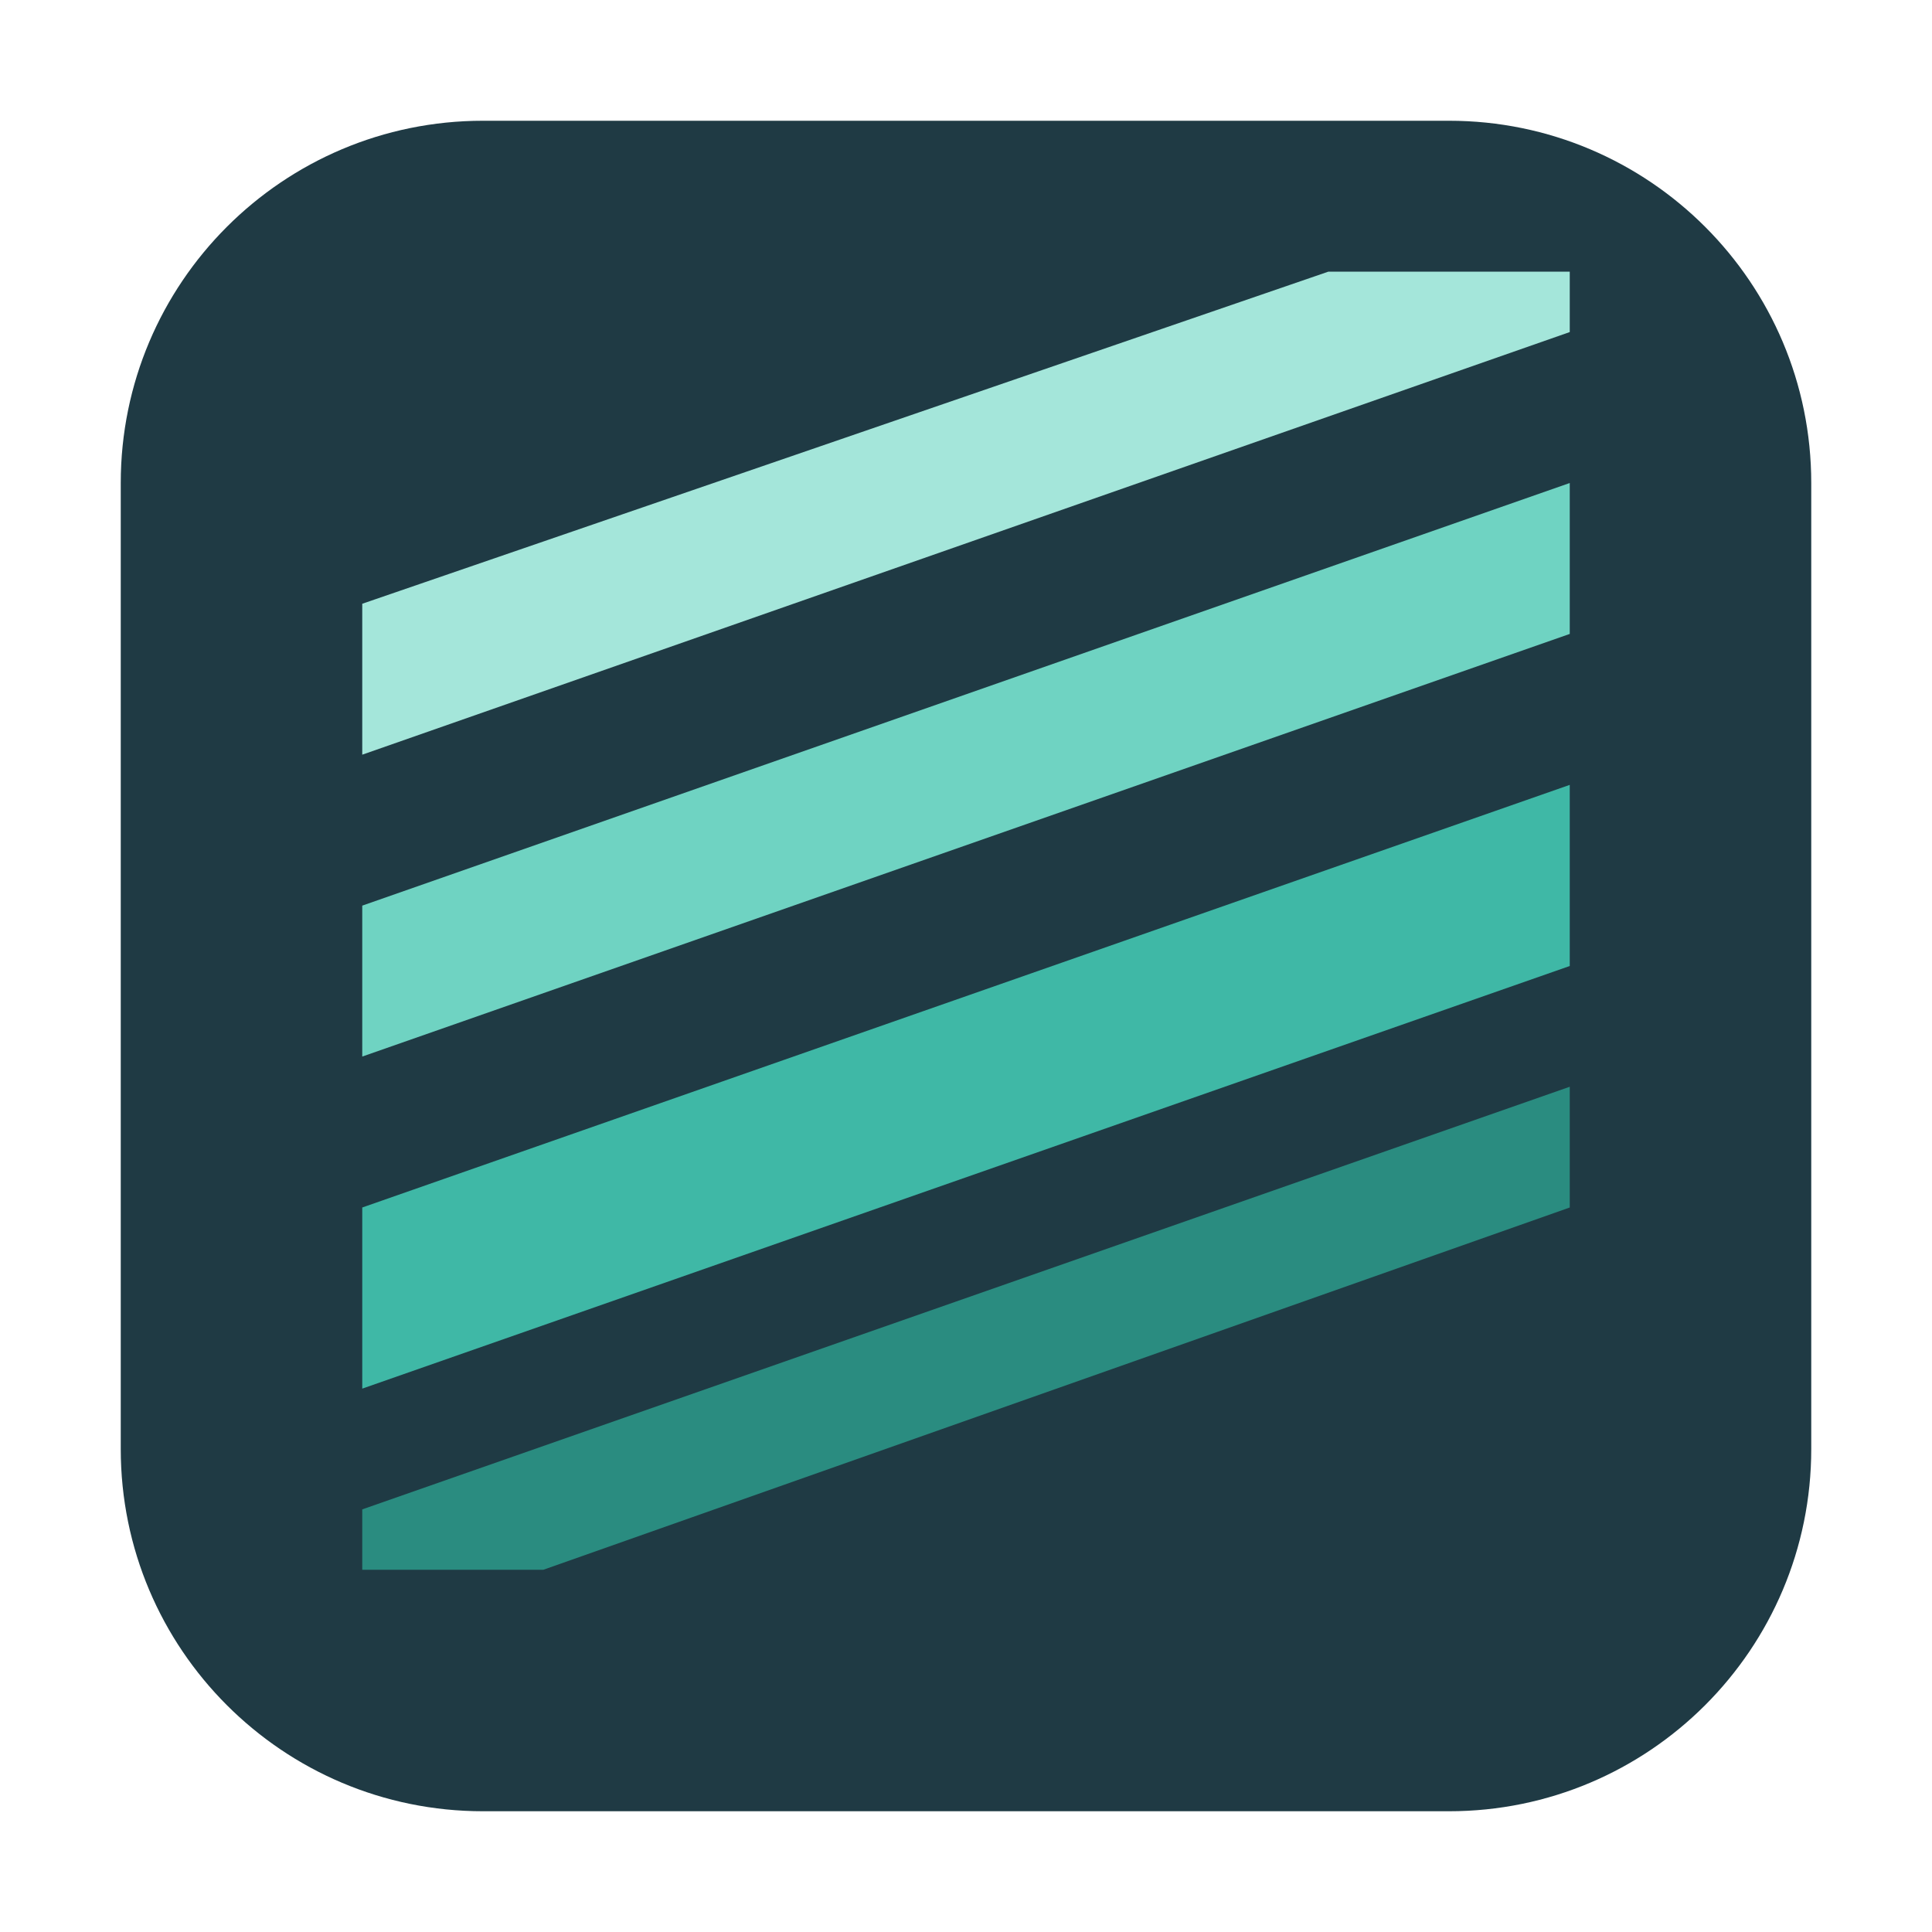
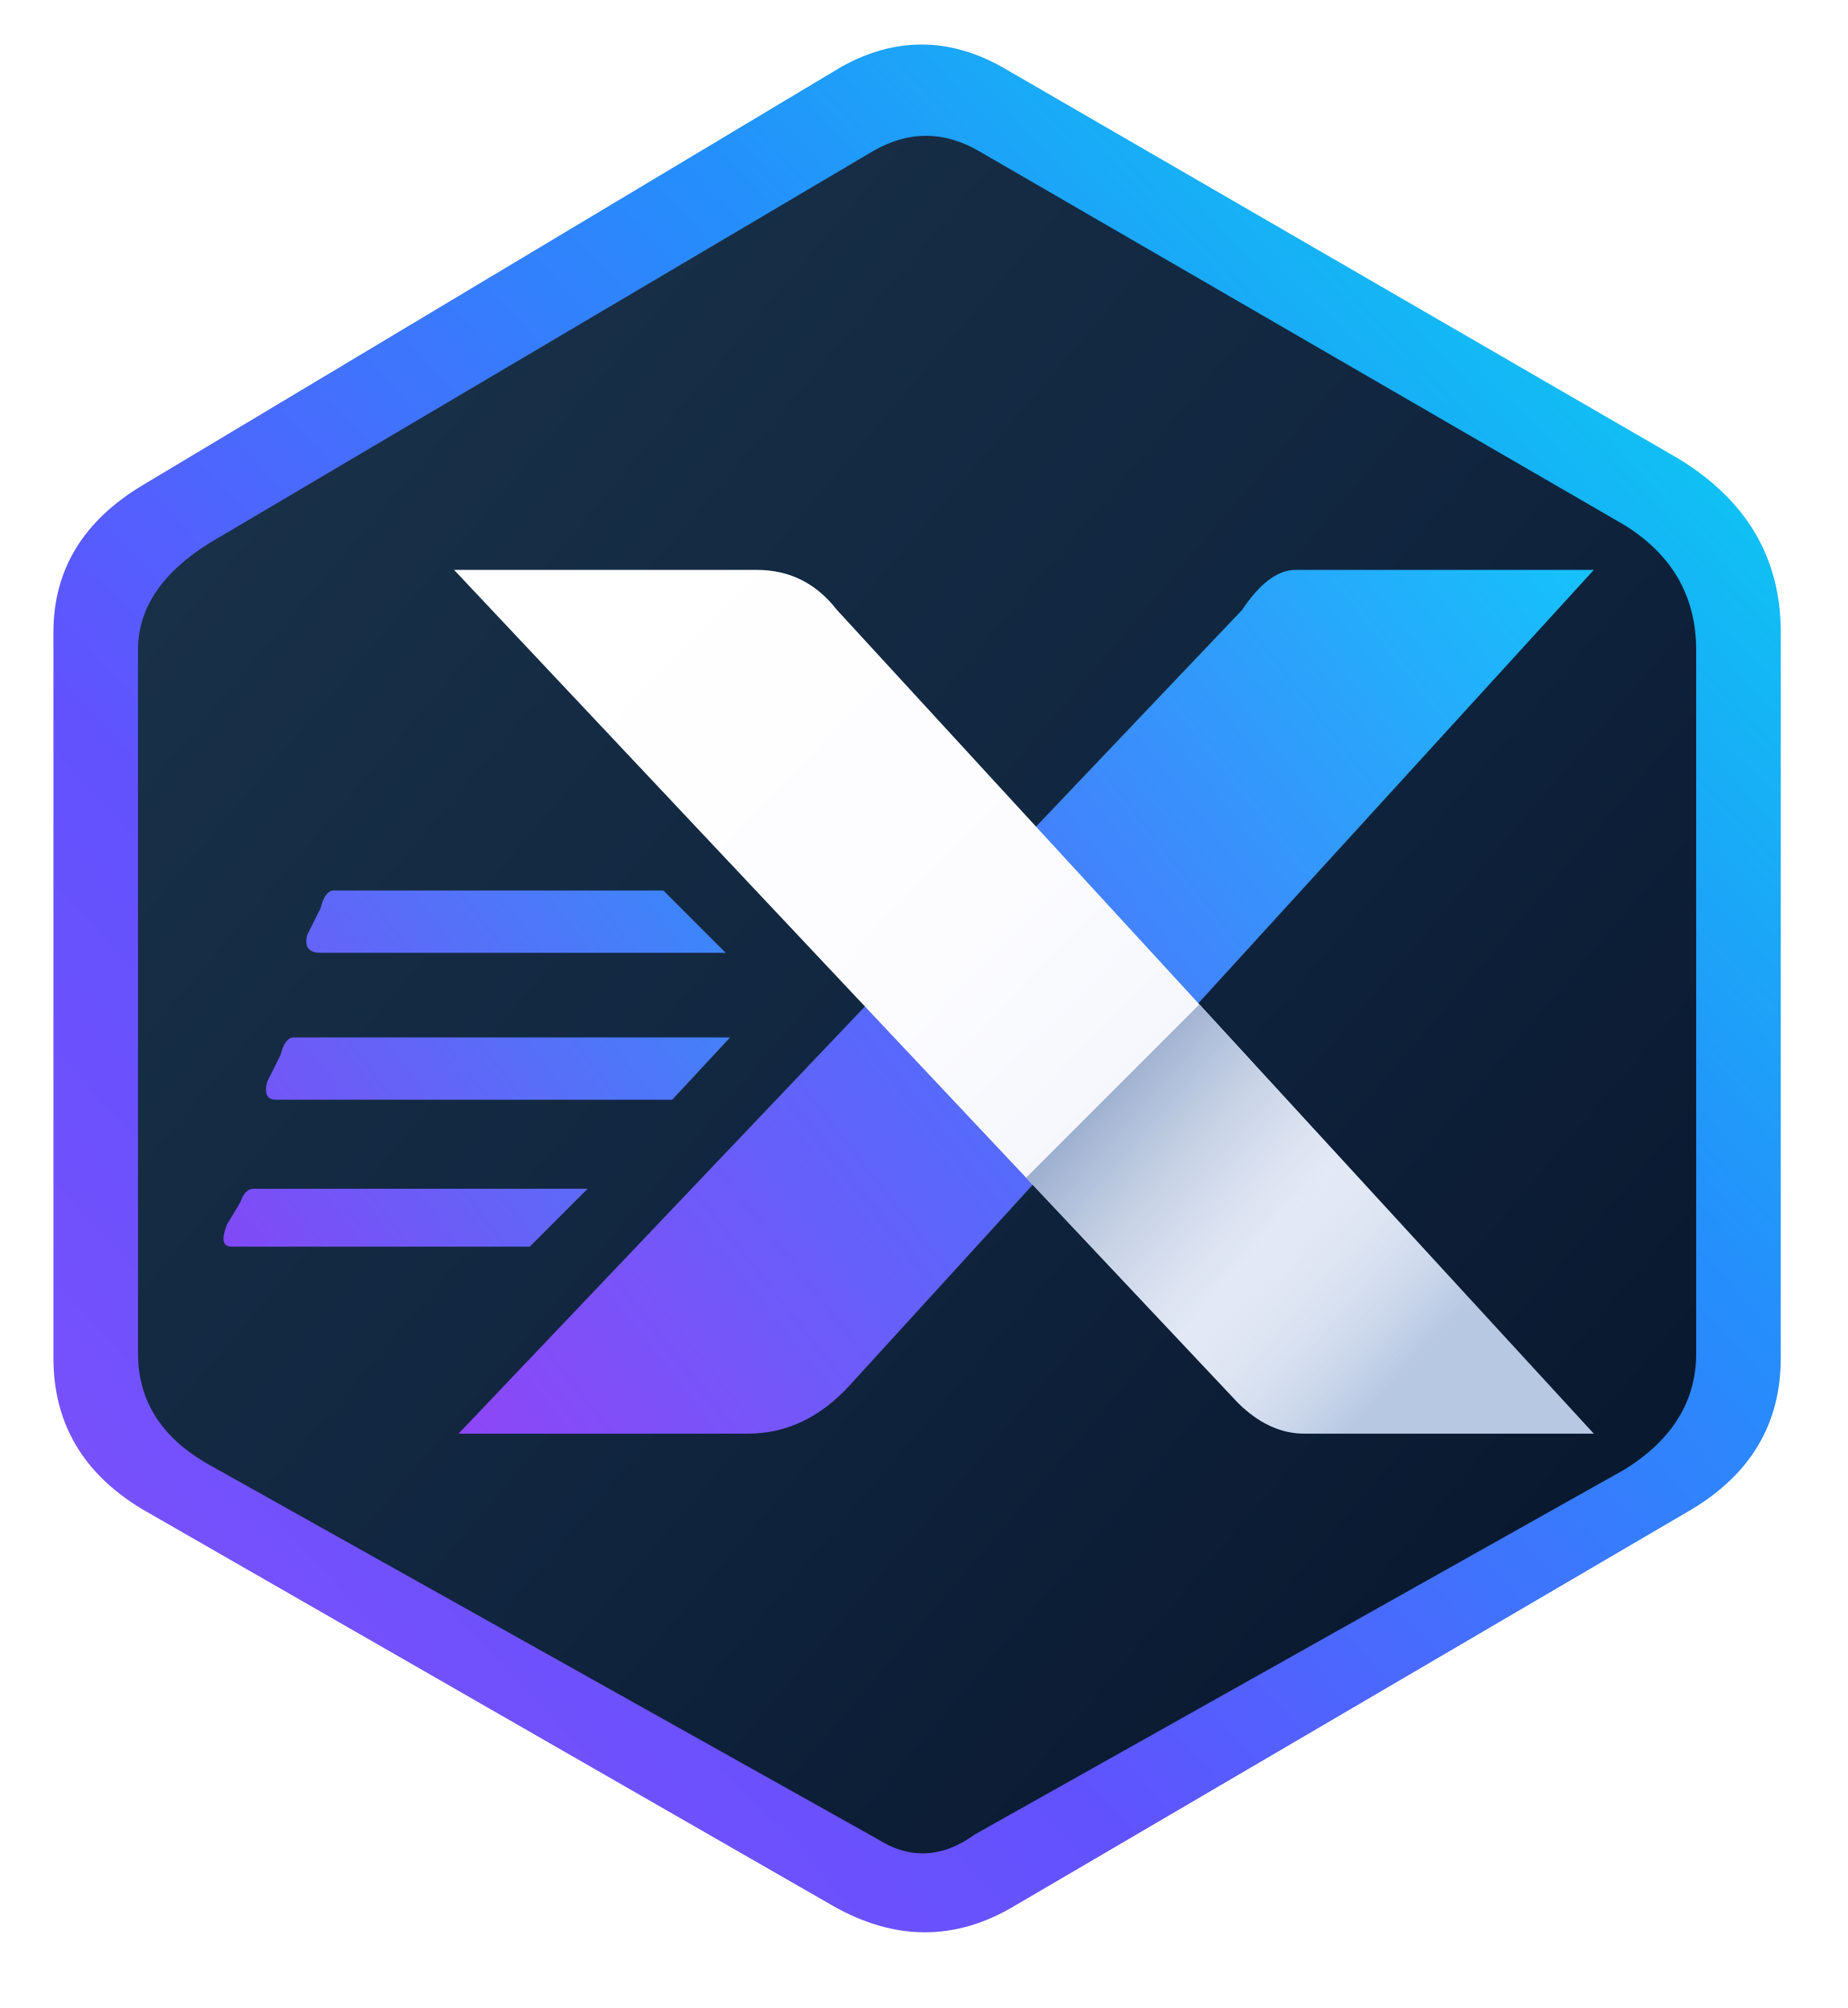
- <svg xmlns="http://www.w3.org/2000/svg" viewBox="0 0 64 64" width="64" height="64">
-   <rect x="4" y="4" width="56" height="56" rx="12" fill="#1f3a44" />
-   <path d="M12 40 L52 26 L52 32 L12 46 Z" fill="#3fb8a6" />
-   <path d="M12 30 L52 16 L52 21 L12 35 Z" fill="#6fd3c2" />
-   <path d="M12 50 L52 36 L52 40 L18 52 L12 52 Z" fill="#2a8c80" />
-   <path d="M12 20 L44 9 L52 9 L52 11 L12 25 Z" fill="#a4e6da" />
+ <svg xmlns="http://www.w3.org/2000/svg" viewBox="47 405 415 451" role="img" aria-labelledby="xisto-title xisto-desc">
+   <defs>
+     <linearGradient id="xisto-hex" x1="65" y1="800" x2="437" y2="454" gradientUnits="userSpaceOnUse">
+       <stop offset="0" stop-color="#8050FA" />
+       <stop offset="0.31" stop-color="#6152FE" />
+       <stop offset="0.67" stop-color="#268DFC" />
+       <stop offset="1" stop-color="#08D2F0" />
+     </linearGradient>
+     <linearGradient id="xisto-badge" x1="100" y1="516" x2="407" y2="777" gradientUnits="userSpaceOnUse">
+       <stop offset="0" stop-color="#183048" />
+       <stop offset="0.54" stop-color="#10243E" />
+       <stop offset="1" stop-color="#08172D" />
+     </linearGradient>
+     <linearGradient id="xisto-speed" x1="100" y1="687" x2="211" y2="602" gradientUnits="userSpaceOnUse">
+       <stop stop-color="#8149F6" />
+       <stop offset="1" stop-color="#388BFA" />
+     </linearGradient>
+     <linearGradient id="xisto-blue-ribbon" x1="153" y1="725" x2="398" y2="532" gradientUnits="userSpaceOnUse">
+       <stop stop-color="#8C47F7" />
+       <stop offset="0.44" stop-color="#536CFC" />
+       <stop offset="1" stop-color="#16C0FB" />
+     </linearGradient>
+     <linearGradient id="xisto-white-ribbon" x1="184" y1="541" x2="362" y2="714" gradientUnits="userSpaceOnUse">
+       <stop stop-color="#FFFFFF" />
+       <stop offset="0.45" stop-color="#FCFCFF" />
+       <stop offset="0.72" stop-color="#F2F5FB" />
+       <stop offset="1" stop-color="#B7C8E3" />
+     </linearGradient>
+     <linearGradient id="xisto-cross-shade" x1="277" y1="667" x2="348" y2="729" gradientUnits="userSpaceOnUse">
+       <stop stop-color="#92A7CA" stop-opacity="0.94" />
+       <stop offset="0.55" stop-color="#E6EBF7" stop-opacity="0.66" />
+       <stop offset="1" stop-color="#FFFFFF" stop-opacity="0" />
+     </linearGradient>
+     <linearGradient id="xisto-letters" x1="530" y1="535" x2="1170" y2="721" gradientUnits="userSpaceOnUse">
+       <stop stop-color="#0A1B35" />
+       <stop offset="1" stop-color="#0B1730" />
+     </linearGradient>
+   </defs>
+   <g id="xisto-symbol">
+     <path fill="url(#xisto-hex)" d="M236 420 Q254 410 272 420 L424 508 Q447 522 447 547 L447 710 Q447 732 427 744 L275 833 Q255 845 234 833 L79 744 Q59 732 59 710 L59 547 Q59 526 79 514 Z" />
+     <path fill="url(#xisto-badge)" d="M243 439 Q255 432 267 439 L412 523 Q428 533 428 551 L428 709 Q428 725 412 735 L266 817 Q255 825 244 818 L94 734 Q78 725 78 709 L78 551 Q78 537 94 527 Z" />
+     <path fill="url(#xisto-blue-ribbon)" d="M338 533 L405 533 L238 716 Q228 727 215 727 L150 727 L326 542 Q332 533 338 533 Z" />
+     <path fill="url(#xisto-speed)" d="M122 605 L196 605 L210 619 L119 619 Q115 619 116 615 L119 609 Q120 605 122 605 Z" />
+     <path fill="url(#xisto-speed)" d="M113 638 L211 638 L198 652 L109 652 Q106 652 107 648 L110 642 Q111 638 113 638 Z" />
+     <path fill="url(#xisto-speed)" d="M104 672 L179 672 L166 685 L99 685 Q96 685 98 680 L101 675 Q102 672 104 672 Z" />
+     <path fill="url(#xisto-white-ribbon)" d="M149 533 L217 533 Q228 533 235 542 L405 727 L340 727 Q332 727 325 720 Z" />
+     <clipPath id="xisto-white-clip">
+       <path d="M149 533 L217 533 Q228 533 235 542 L405 727 L340 727 Q332 727 325 720 Z" />
+     </clipPath>
+     <path clip-path="url(#xisto-white-clip)" fill="url(#xisto-cross-shade)" d="M272 675 L322 625 L415 734 L336 744 Z" />
+   </g>
</svg>
